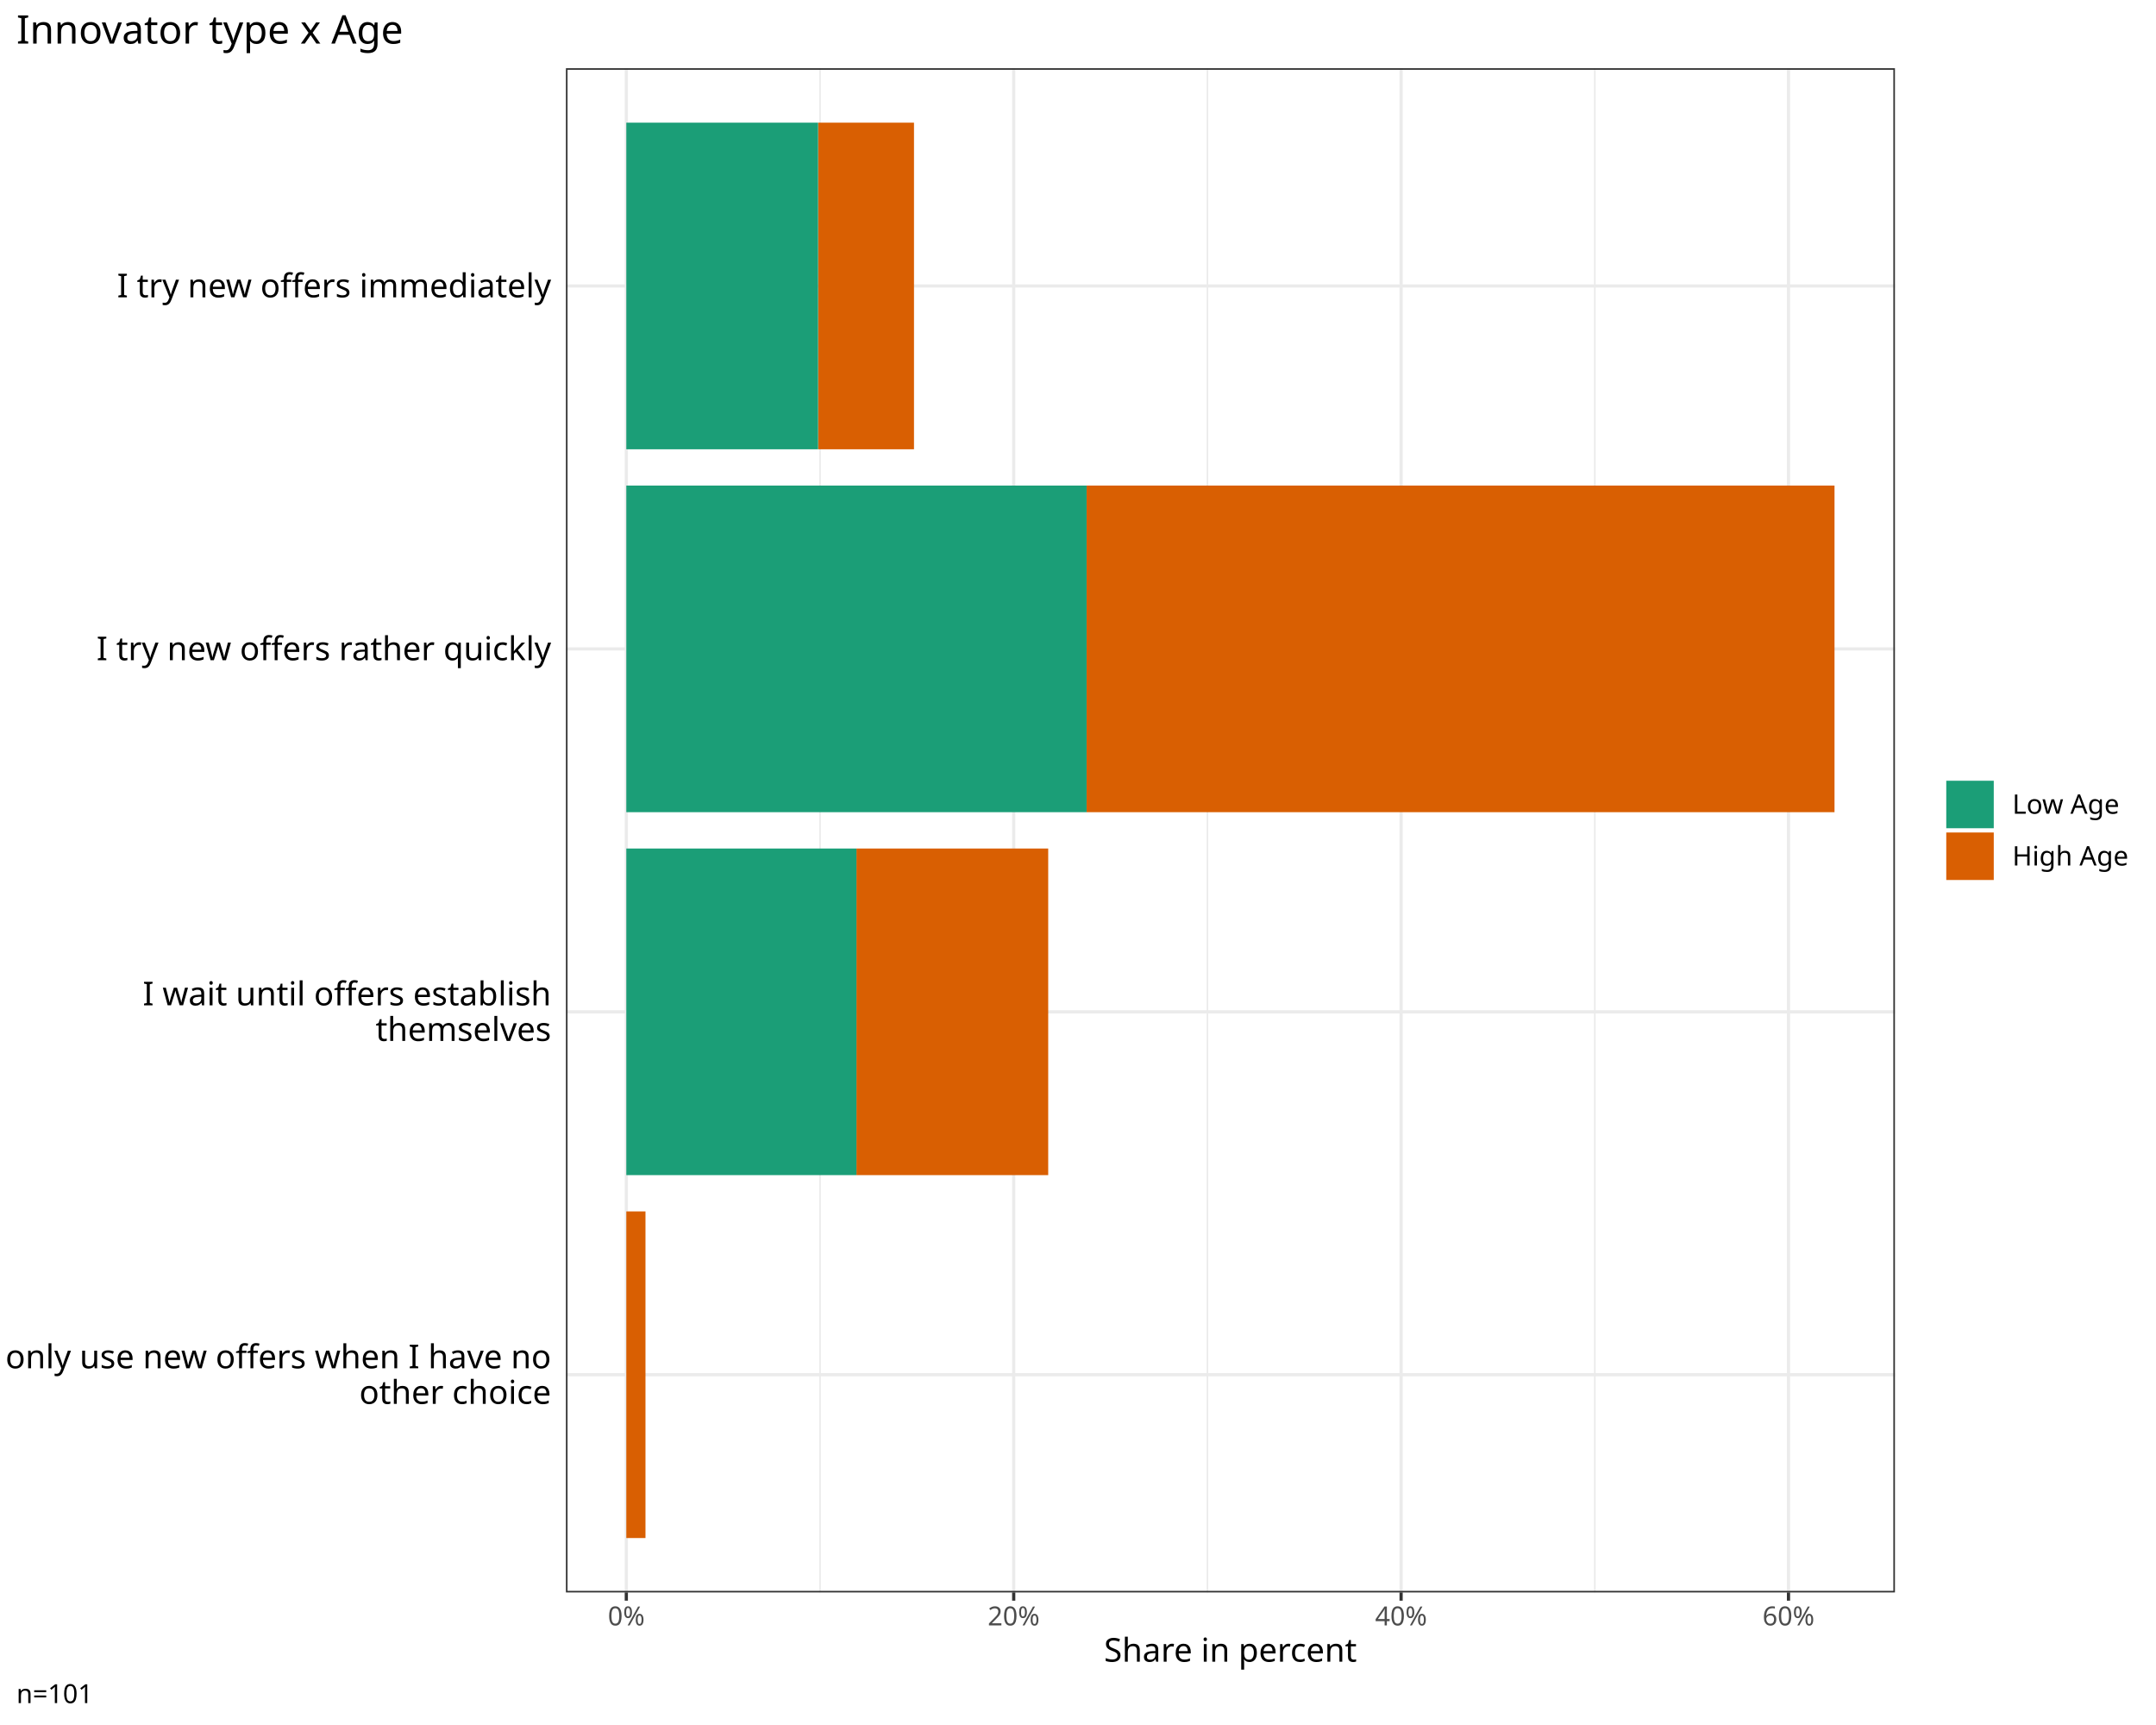
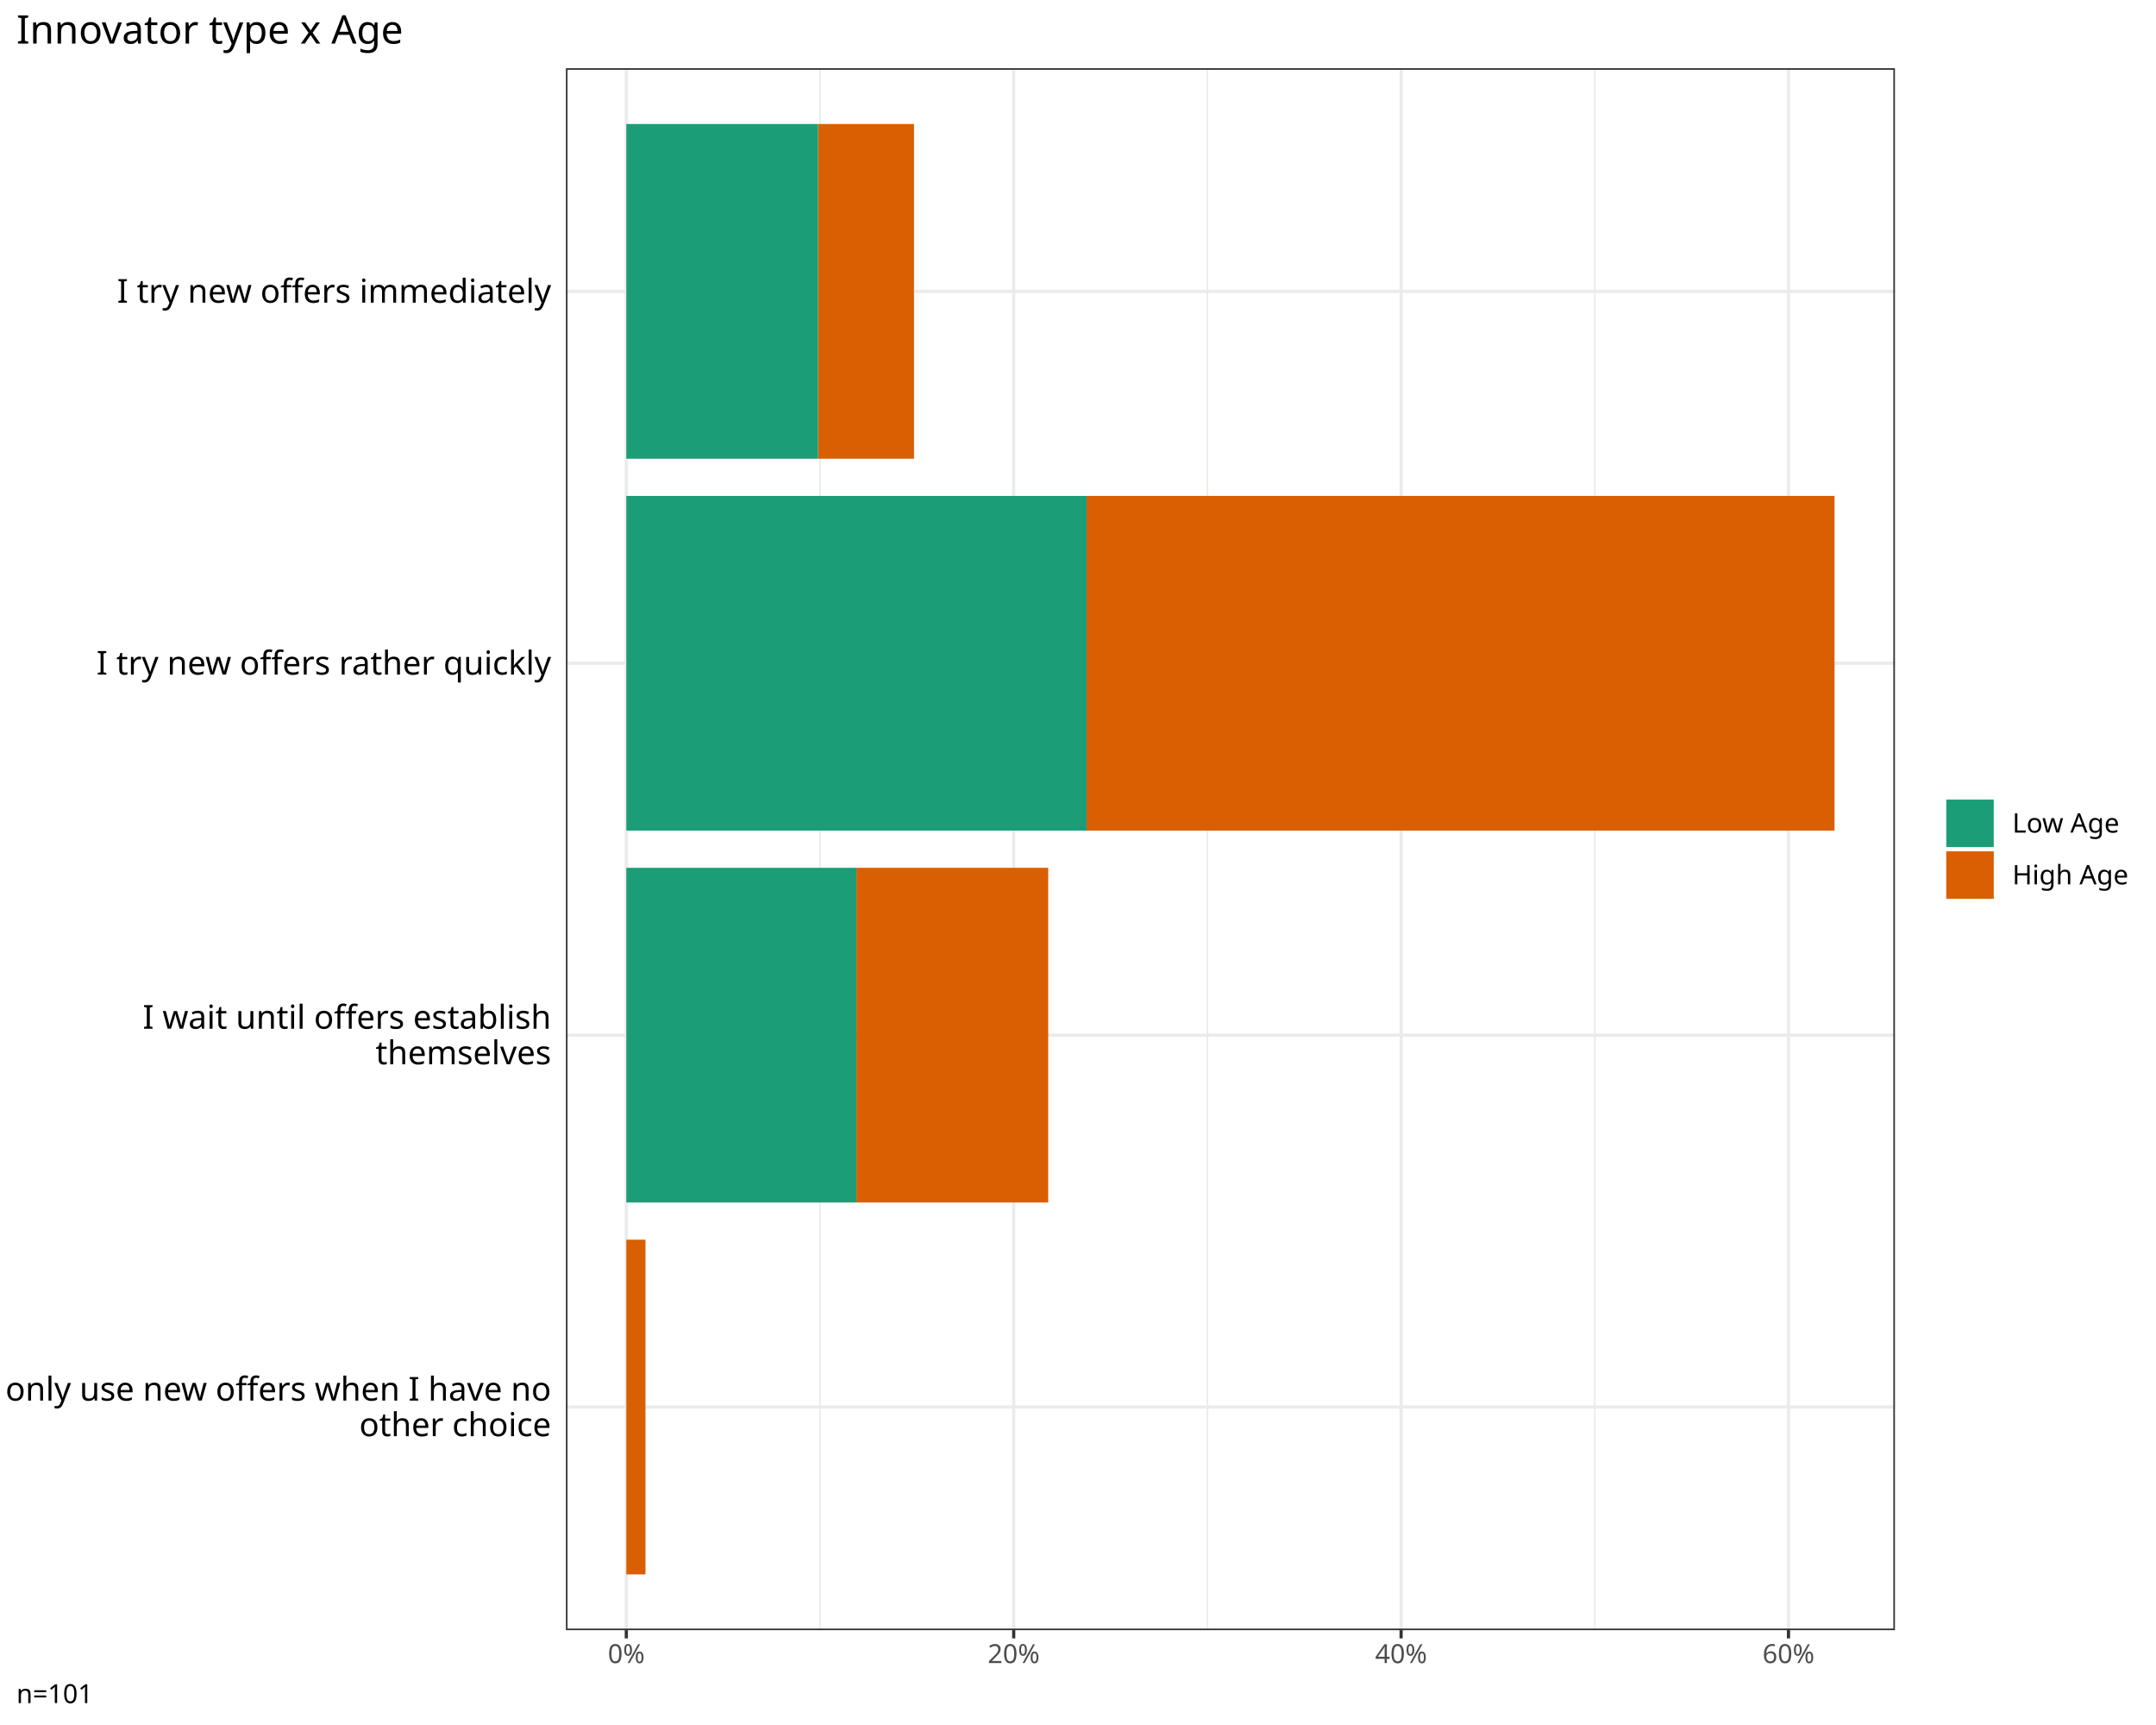
<svg xmlns="http://www.w3.org/2000/svg" class="svglite" data-engine-version="2.0" width="720.00pt" height="576.00pt" viewBox="0 0 720.00 576.00">
  <defs>
    <style type="text/css">
    .svglite line, .svglite polyline, .svglite polygon, .svglite path, .svglite rect, .svglite circle {
      fill: none;
      stroke: #000000;
      stroke-linecap: round;
      stroke-linejoin: round;
      stroke-miterlimit: 10.00;
    }
  </style>
  </defs>
  <rect width="100%" height="100%" style="stroke: none; fill: #FFFFFF;" />
  <defs>
    <clipPath id="cpMC4wMHw3MjAuMDB8MC4wMHw1NzYuMDA=">
      <rect x="0.00" y="0.00" width="720.00" height="576.00" />
    </clipPath>
  </defs>
  <g clip-path="url(#cpMC4wMHw3MjAuMDB8MC4wMHw1NzYuMDA=)">
    <rect x="0.00" y="0.00" width="720.00" height="576.00" style="stroke-width: 1.07; stroke: #FFFFFF; fill: #FFFFFF;" />
  </g>
  <defs>
-     <clipPath id="cpMTg4Ljk5fDYzMi44MnwyMi43OHw1MzEuNzU=">
-       <rect x="188.99" y="22.78" width="443.83" height="508.97" />
+     <clipPath id="cpMTg4Ljk5fDYzMi44MnwyMi43OHw1NDQuMzQ=">
+       <rect x="188.99" y="22.78" width="443.83" height="521.56" />
    </clipPath>
  </defs>
-   <g clip-path="url(#cpMTg4Ljk5fDYzMi44MnwyMi43OHw1MzEuNzU=)">
-     <rect x="188.99" y="22.78" width="443.83" height="508.97" style="stroke-width: 1.07; stroke: none; fill: #FFFFFF;" />
-     <polyline points="273.85,531.75 273.85,22.78 " style="stroke-width: 0.53; stroke: #EBEBEB; stroke-linecap: butt;" />
-     <polyline points="403.22,531.75 403.22,22.78 " style="stroke-width: 0.53; stroke: #EBEBEB; stroke-linecap: butt;" />
-     <polyline points="532.59,531.75 532.59,22.78 " style="stroke-width: 0.53; stroke: #EBEBEB; stroke-linecap: butt;" />
-     <polyline points="188.99,459.04 632.82,459.04 " style="stroke-width: 1.07; stroke: #EBEBEB; stroke-linecap: butt;" />
-     <polyline points="188.99,337.86 632.82,337.86 " style="stroke-width: 1.07; stroke: #EBEBEB; stroke-linecap: butt;" />
-     <polyline points="188.99,216.68 632.82,216.68 " style="stroke-width: 1.07; stroke: #EBEBEB; stroke-linecap: butt;" />
-     <polyline points="188.99,95.49 632.82,95.49 " style="stroke-width: 1.07; stroke: #EBEBEB; stroke-linecap: butt;" />
-     <polyline points="209.16,531.75 209.16,22.78 " style="stroke-width: 1.07; stroke: #EBEBEB; stroke-linecap: butt;" />
-     <polyline points="338.53,531.75 338.53,22.78 " style="stroke-width: 1.07; stroke: #EBEBEB; stroke-linecap: butt;" />
-     <polyline points="467.90,531.75 467.90,22.78 " style="stroke-width: 1.07; stroke: #EBEBEB; stroke-linecap: butt;" />
-     <polyline points="597.27,531.75 597.27,22.78 " style="stroke-width: 1.07; stroke: #EBEBEB; stroke-linecap: butt;" />
-     <rect x="273.21" y="40.96" width="32.02" height="109.06" style="stroke-width: 1.07; stroke: none; stroke-linecap: butt; stroke-linejoin: miter; fill: #D95F02;" />
-     <rect x="209.16" y="40.96" width="64.04" height="109.06" style="stroke-width: 1.07; stroke: none; stroke-linecap: butt; stroke-linejoin: miter; fill: #1B9E77;" />
-     <rect x="362.87" y="162.14" width="249.77" height="109.06" style="stroke-width: 1.07; stroke: none; stroke-linecap: butt; stroke-linejoin: miter; fill: #D95F02;" />
-     <rect x="209.16" y="162.14" width="153.71" height="109.06" style="stroke-width: 1.07; stroke: none; stroke-linecap: butt; stroke-linejoin: miter; fill: #1B9E77;" />
-     <rect x="286.01" y="283.33" width="64.04" height="109.06" style="stroke-width: 1.07; stroke: none; stroke-linecap: butt; stroke-linejoin: miter; fill: #D95F02;" />
-     <rect x="209.16" y="283.33" width="76.85" height="109.06" style="stroke-width: 1.07; stroke: none; stroke-linecap: butt; stroke-linejoin: miter; fill: #1B9E77;" />
-     <rect x="209.16" y="404.51" width="6.40" height="109.06" style="stroke-width: 1.07; stroke: none; stroke-linecap: butt; stroke-linejoin: miter; fill: #D95F02;" />
-     <rect x="188.99" y="22.78" width="443.83" height="508.97" style="stroke-width: 1.07; stroke: #333333;" />
+   <g clip-path="url(#cpMTg4Ljk5fDYzMi44MnwyMi43OHw1NDQuMzQ=)">
+     <rect x="188.99" y="22.78" width="443.83" height="521.56" style="stroke-width: 1.07; stroke: none; fill: #FFFFFF;" />
+     <polyline points="273.85,544.34 273.85,22.78 " style="stroke-width: 0.53; stroke: #EBEBEB; stroke-linecap: butt;" />
+     <polyline points="403.22,544.34 403.22,22.78 " style="stroke-width: 0.53; stroke: #EBEBEB; stroke-linecap: butt;" />
+     <polyline points="532.59,544.34 532.59,22.78 " style="stroke-width: 0.53; stroke: #EBEBEB; stroke-linecap: butt;" />
+     <polyline points="188.99,469.83 632.82,469.83 " style="stroke-width: 1.07; stroke: #EBEBEB; stroke-linecap: butt;" />
+     <polyline points="188.99,345.65 632.82,345.65 " style="stroke-width: 1.07; stroke: #EBEBEB; stroke-linecap: butt;" />
+     <polyline points="188.99,221.47 632.82,221.47 " style="stroke-width: 1.07; stroke: #EBEBEB; stroke-linecap: butt;" />
+     <polyline points="188.99,97.29 632.82,97.29 " style="stroke-width: 1.07; stroke: #EBEBEB; stroke-linecap: butt;" />
+     <polyline points="209.16,544.34 209.16,22.78 " style="stroke-width: 1.07; stroke: #EBEBEB; stroke-linecap: butt;" />
+     <polyline points="338.53,544.34 338.53,22.78 " style="stroke-width: 1.07; stroke: #EBEBEB; stroke-linecap: butt;" />
+     <polyline points="467.90,544.34 467.90,22.78 " style="stroke-width: 1.07; stroke: #EBEBEB; stroke-linecap: butt;" />
+     <polyline points="597.27,544.34 597.27,22.78 " style="stroke-width: 1.07; stroke: #EBEBEB; stroke-linecap: butt;" />
+     <rect x="273.21" y="41.41" width="32.02" height="111.76" style="stroke-width: 1.07; stroke: none; stroke-linecap: butt; stroke-linejoin: miter; fill: #D95F02;" />
+     <rect x="209.16" y="41.41" width="64.04" height="111.76" style="stroke-width: 1.07; stroke: none; stroke-linecap: butt; stroke-linejoin: miter; fill: #1B9E77;" />
+     <rect x="362.87" y="165.59" width="249.77" height="111.76" style="stroke-width: 1.07; stroke: none; stroke-linecap: butt; stroke-linejoin: miter; fill: #D95F02;" />
+     <rect x="209.16" y="165.59" width="153.71" height="111.76" style="stroke-width: 1.07; stroke: none; stroke-linecap: butt; stroke-linejoin: miter; fill: #1B9E77;" />
+     <rect x="286.01" y="289.77" width="64.04" height="111.76" style="stroke-width: 1.07; stroke: none; stroke-linecap: butt; stroke-linejoin: miter; fill: #D95F02;" />
+     <rect x="209.16" y="289.77" width="76.85" height="111.76" style="stroke-width: 1.07; stroke: none; stroke-linecap: butt; stroke-linejoin: miter; fill: #1B9E77;" />
+     <rect x="209.16" y="413.95" width="6.40" height="111.76" style="stroke-width: 1.07; stroke: none; stroke-linecap: butt; stroke-linejoin: miter; fill: #D95F02;" />
+     <rect x="188.99" y="22.78" width="443.83" height="521.56" style="stroke-width: 1.07; stroke: #333333;" />
  </g>
  <g clip-path="url(#cpMC4wMHw3MjAuMDB8MC4wMHw1NzYuMDA=)">
-     <text x="184.06" y="456.89" text-anchor="end" style="font-size: 11.00px; font-family: sans;" textLength="178.58px" lengthAdjust="spacingAndGlyphs">I only use new offers when I have no</text>
-     <text x="184.06" y="468.77" text-anchor="end" style="font-size: 11.00px; font-family: sans;" textLength="59.93px" lengthAdjust="spacingAndGlyphs">other choice</text>
-     <text x="184.06" y="335.70" text-anchor="end" style="font-size: 11.00px; font-family: sans;" textLength="125.95px" lengthAdjust="spacingAndGlyphs">I wait until offers establish</text>
-     <text x="184.06" y="347.58" text-anchor="end" style="font-size: 11.00px; font-family: sans;" textLength="55.65px" lengthAdjust="spacingAndGlyphs">themselves</text>
-     <text x="184.06" y="220.46" text-anchor="end" style="font-size: 11.00px; font-family: sans;" textLength="140.63px" lengthAdjust="spacingAndGlyphs">I try new offers rather quickly</text>
-     <text x="184.06" y="99.28" text-anchor="end" style="font-size: 11.00px; font-family: sans;" textLength="133.89px" lengthAdjust="spacingAndGlyphs">I try new offers immediately</text>
-     <polyline points="209.16,534.49 209.16,531.75 " style="stroke-width: 1.07; stroke: #333333; stroke-linecap: butt;" />
-     <polyline points="338.53,534.49 338.53,531.75 " style="stroke-width: 1.07; stroke: #333333; stroke-linecap: butt;" />
-     <polyline points="467.90,534.49 467.90,531.75 " style="stroke-width: 1.07; stroke: #333333; stroke-linecap: butt;" />
-     <polyline points="597.27,534.49 597.27,531.75 " style="stroke-width: 1.07; stroke: #333333; stroke-linecap: butt;" />
-     <text x="209.16" y="542.74" text-anchor="middle" style="font-size: 8.80px; fill: #4D4D4D; font-family: sans;" textLength="12.72px" lengthAdjust="spacingAndGlyphs">0%</text>
-     <text x="338.53" y="542.74" text-anchor="middle" style="font-size: 8.80px; fill: #4D4D4D; font-family: sans;" textLength="17.61px" lengthAdjust="spacingAndGlyphs">20%</text>
-     <text x="467.90" y="542.74" text-anchor="middle" style="font-size: 8.80px; fill: #4D4D4D; font-family: sans;" textLength="17.61px" lengthAdjust="spacingAndGlyphs">40%</text>
-     <text x="597.27" y="542.74" text-anchor="middle" style="font-size: 8.80px; fill: #4D4D4D; font-family: sans;" textLength="17.61px" lengthAdjust="spacingAndGlyphs">60%</text>
-     <text x="410.90" y="554.87" text-anchor="middle" style="font-size: 11.00px; font-family: sans;" textLength="80.72px" lengthAdjust="spacingAndGlyphs">Share in percent</text>
-     <rect x="643.77" y="254.51" width="70.75" height="45.52" style="stroke-width: 1.07; stroke: none; fill: #FFFFFF;" />
-     <rect x="649.25" y="259.99" width="17.28" height="17.28" style="stroke-width: 1.07; stroke: none; fill: #FFFFFF;" />
-     <rect x="649.96" y="260.70" width="15.86" height="15.86" style="stroke-width: 1.07; stroke: none; stroke-linecap: butt; stroke-linejoin: miter; fill: #1B9E77;" />
-     <rect x="649.25" y="277.27" width="17.28" height="17.28" style="stroke-width: 1.07; stroke: none; fill: #FFFFFF;" />
-     <rect x="649.96" y="277.98" width="15.86" height="15.86" style="stroke-width: 1.07; stroke: none; stroke-linecap: butt; stroke-linejoin: miter; fill: #D95F02;" />
-     <text x="672.01" y="271.72" style="font-size: 9.00px; font-family: sans;" textLength="35.03px" lengthAdjust="spacingAndGlyphs">Low Age</text>
-     <text x="672.01" y="289.00" style="font-size: 9.00px; font-family: sans;" textLength="37.03px" lengthAdjust="spacingAndGlyphs">High Age</text>
+     <text x="184.06" y="467.68" text-anchor="end" style="font-size: 11.00px; font-family: sans;" textLength="178.58px" lengthAdjust="spacingAndGlyphs">I only use new offers when I have no</text>
+     <text x="184.06" y="479.56" text-anchor="end" style="font-size: 11.00px; font-family: sans;" textLength="59.93px" lengthAdjust="spacingAndGlyphs">other choice</text>
+     <text x="184.06" y="343.50" text-anchor="end" style="font-size: 11.00px; font-family: sans;" textLength="125.95px" lengthAdjust="spacingAndGlyphs">I wait until offers establish</text>
+     <text x="184.06" y="355.38" text-anchor="end" style="font-size: 11.00px; font-family: sans;" textLength="55.65px" lengthAdjust="spacingAndGlyphs">themselves</text>
+     <text x="184.06" y="225.26" text-anchor="end" style="font-size: 11.00px; font-family: sans;" textLength="140.63px" lengthAdjust="spacingAndGlyphs">I try new offers rather quickly</text>
+     <text x="184.06" y="101.08" text-anchor="end" style="font-size: 11.00px; font-family: sans;" textLength="133.89px" lengthAdjust="spacingAndGlyphs">I try new offers immediately</text>
+     <polyline points="209.16,547.08 209.16,544.34 " style="stroke-width: 1.07; stroke: #333333; stroke-linecap: butt;" />
+     <polyline points="338.53,547.08 338.53,544.34 " style="stroke-width: 1.07; stroke: #333333; stroke-linecap: butt;" />
+     <polyline points="467.90,547.08 467.90,544.34 " style="stroke-width: 1.07; stroke: #333333; stroke-linecap: butt;" />
+     <polyline points="597.27,547.08 597.27,544.34 " style="stroke-width: 1.07; stroke: #333333; stroke-linecap: butt;" />
+     <text x="209.16" y="555.33" text-anchor="middle" style="font-size: 8.80px; fill: #4D4D4D; font-family: sans;" textLength="12.72px" lengthAdjust="spacingAndGlyphs">0%</text>
+     <text x="338.53" y="555.33" text-anchor="middle" style="font-size: 8.80px; fill: #4D4D4D; font-family: sans;" textLength="17.61px" lengthAdjust="spacingAndGlyphs">20%</text>
+     <text x="467.90" y="555.33" text-anchor="middle" style="font-size: 8.80px; fill: #4D4D4D; font-family: sans;" textLength="17.61px" lengthAdjust="spacingAndGlyphs">40%</text>
+     <text x="597.27" y="555.33" text-anchor="middle" style="font-size: 8.80px; fill: #4D4D4D; font-family: sans;" textLength="17.61px" lengthAdjust="spacingAndGlyphs">60%</text>
+     <rect x="643.77" y="260.80" width="70.75" height="45.52" style="stroke-width: 1.07; stroke: none; fill: #FFFFFF;" />
+     <rect x="649.25" y="266.28" width="17.28" height="17.28" style="stroke-width: 1.07; stroke: none; fill: #FFFFFF;" />
+     <rect x="649.96" y="266.99" width="15.86" height="15.86" style="stroke-width: 1.07; stroke: none; stroke-linecap: butt; stroke-linejoin: miter; fill: #1B9E77;" />
+     <rect x="649.25" y="283.56" width="17.28" height="17.28" style="stroke-width: 1.07; stroke: none; fill: #FFFFFF;" />
+     <rect x="649.96" y="284.27" width="15.86" height="15.86" style="stroke-width: 1.07; stroke: none; stroke-linecap: butt; stroke-linejoin: miter; fill: #D95F02;" />
+     <text x="672.01" y="278.02" style="font-size: 9.00px; font-family: sans;" textLength="35.03px" lengthAdjust="spacingAndGlyphs">Low Age</text>
+     <text x="672.01" y="295.30" style="font-size: 9.00px; font-family: sans;" textLength="37.03px" lengthAdjust="spacingAndGlyphs">High Age</text>
    <text x="5.48" y="14.56" style="font-size: 13.20px; font-family: sans;" textLength="121.10px" lengthAdjust="spacingAndGlyphs">Innovator type x Age</text>
    <text x="5.48" y="568.69" style="font-size: 8.80px; font-family: sans;" textLength="24.72px" lengthAdjust="spacingAndGlyphs">n=101</text>
  </g>
</svg>
